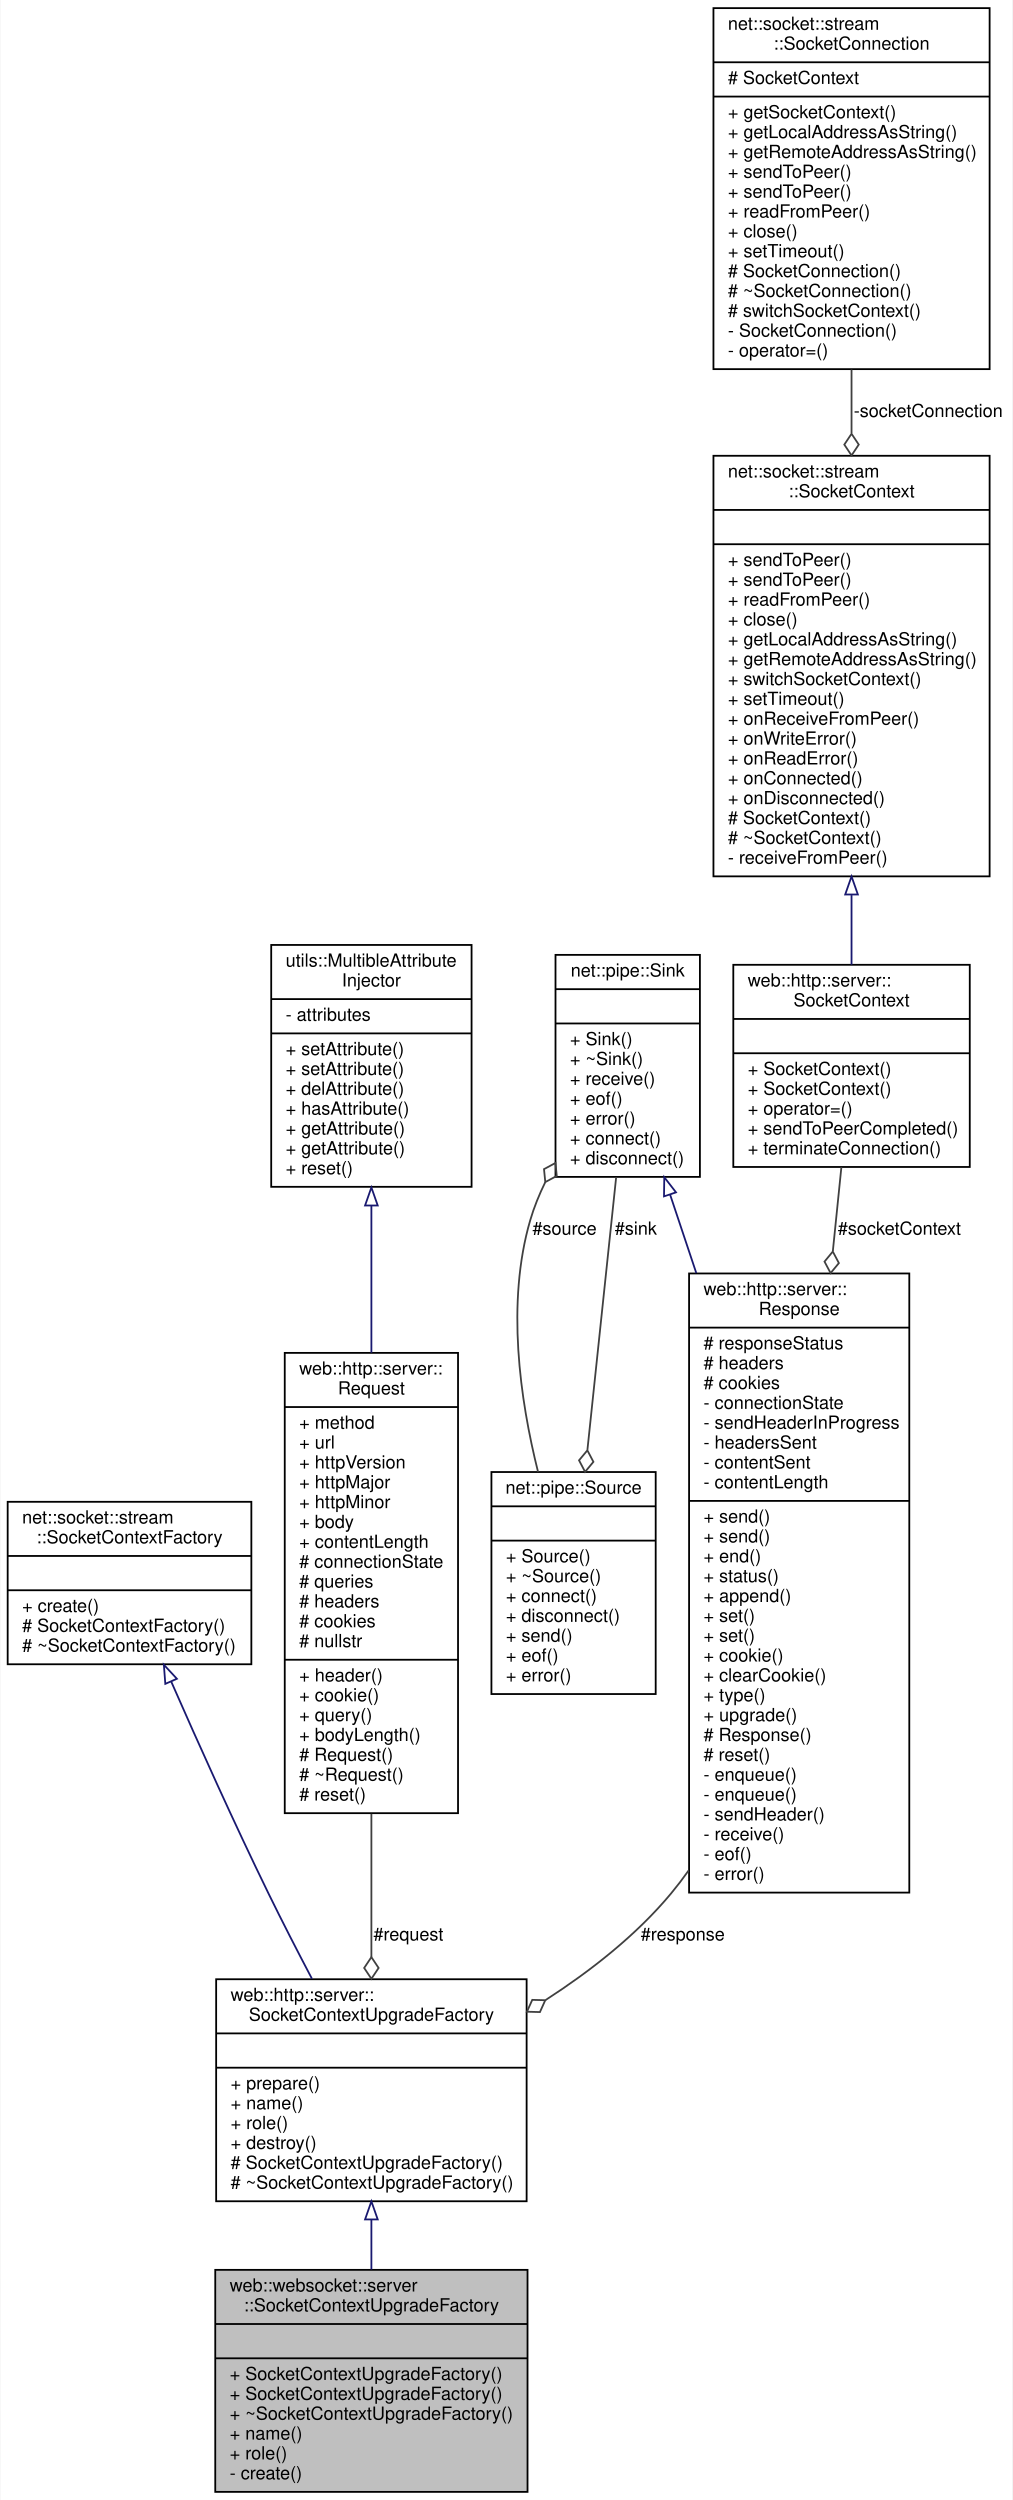
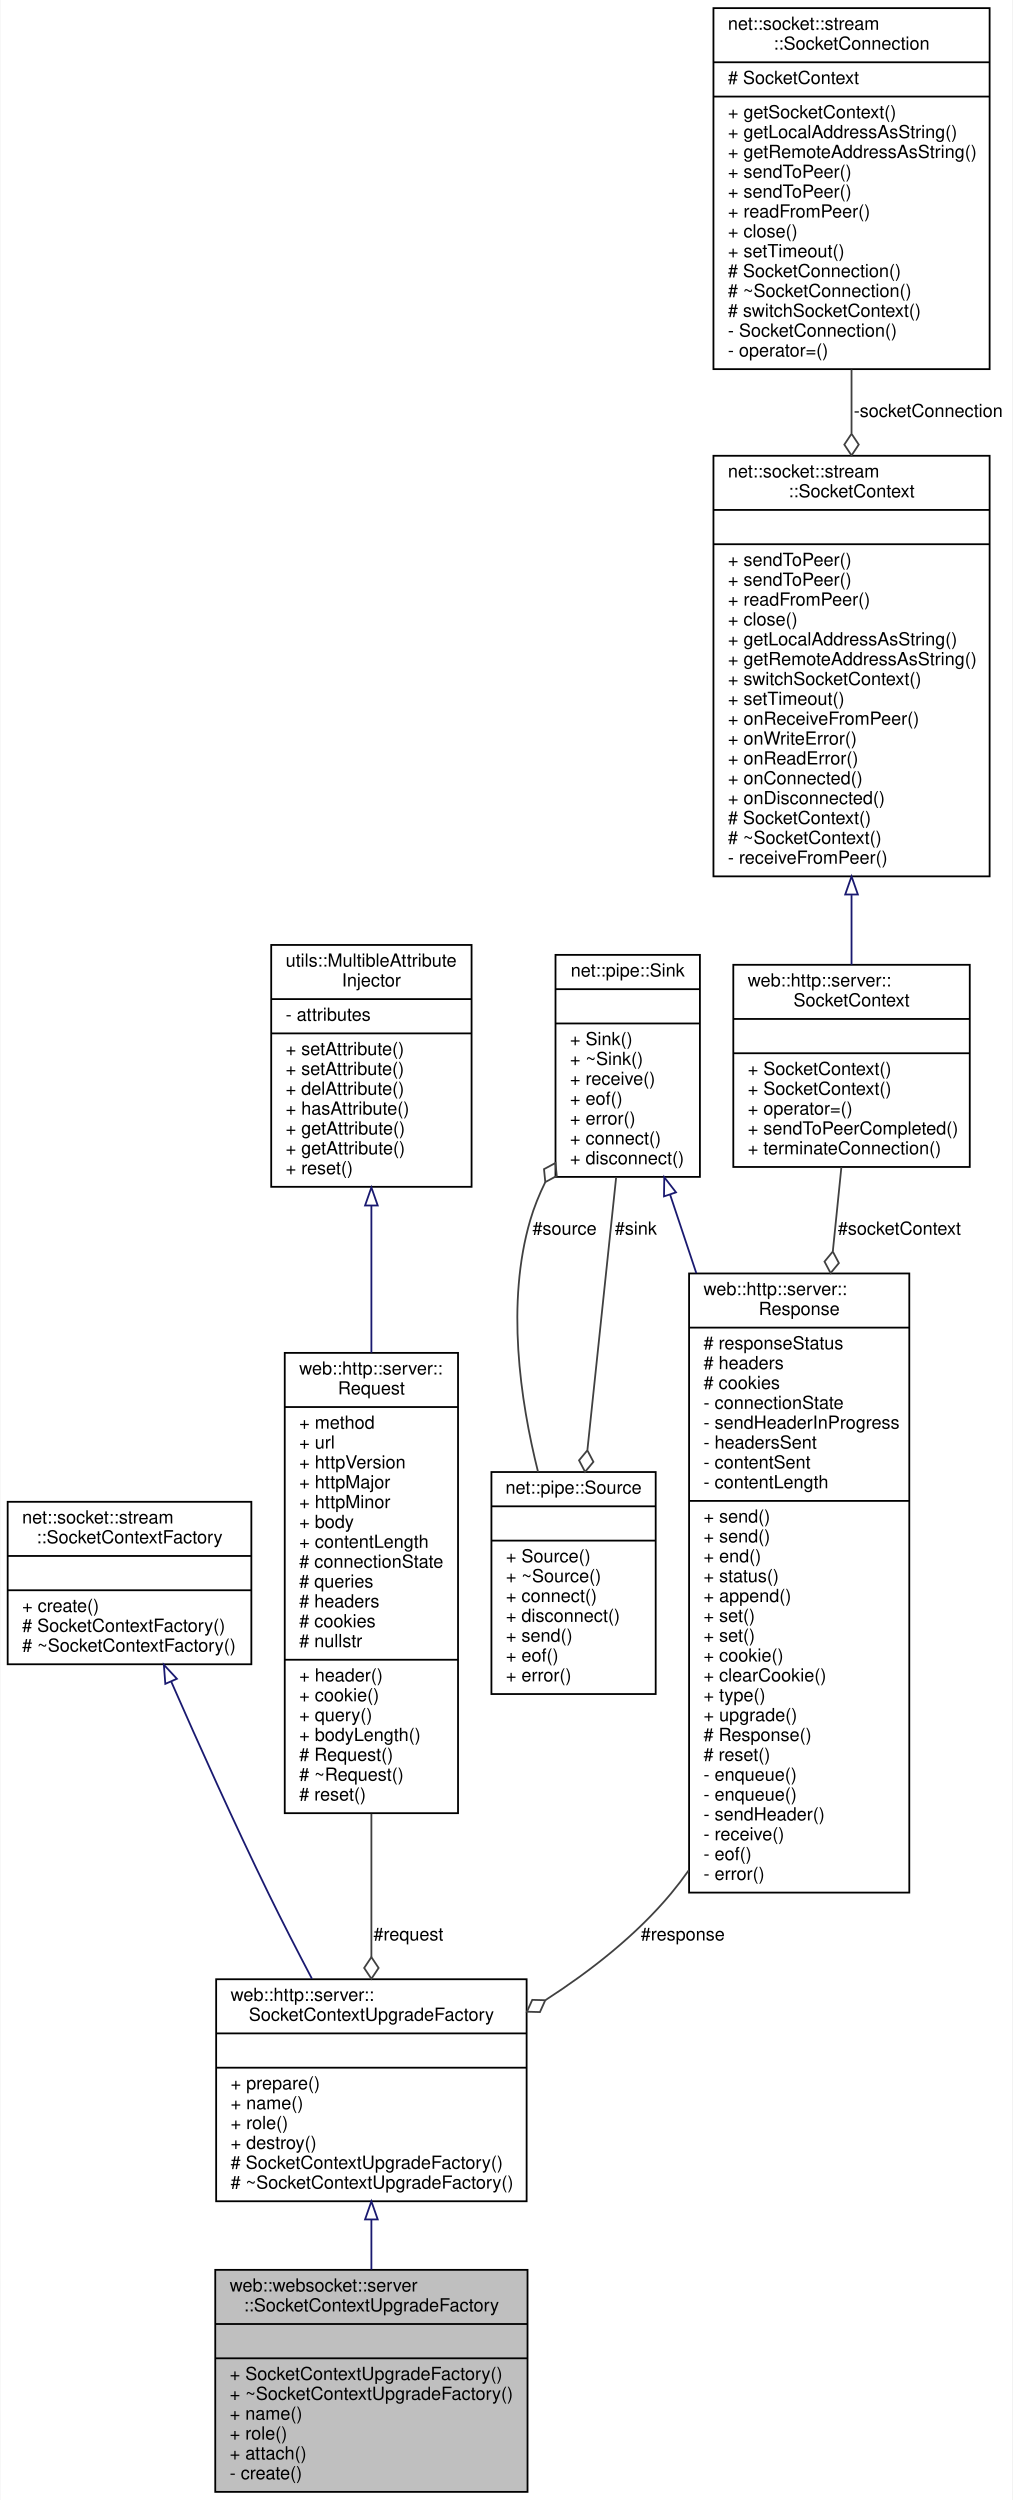
<svg xmlns="http://www.w3.org/2000/svg" xmlns:xlink="http://www.w3.org/1999/xlink" width="561pt" height="1385pt" viewBox="0.00 0.00 560.50 1385.00">
  <g id="graph0" class="graph" transform="scale(1 1) rotate(0) translate(4 1381)">
    <polygon fill="white" stroke="transparent" points="-4,4 -4,-1381 556.5,-1381 556.5,4 -4,4" />
    <g id="node1" class="node">
      <g id="a_node1">
        <a xlink:title=" ">
          <polygon fill="#bfbfbf" stroke="black" points="115,-0.5 115,-123.5 288,-123.5 288,-0.5 115,-0.5" />
          <text text-anchor="start" x="123" y="-111.5" font-family="Helvetica,sans-Serif" font-size="10.00">web::websocket::server</text>
          <text text-anchor="middle" x="201.5" y="-100.5" font-family="Helvetica,sans-Serif" font-size="10.00">::SocketContextUpgradeFactory</text>
          <polyline fill="none" stroke="black" points="115,-93.5 288,-93.5 " />
          <text text-anchor="middle" x="201.5" y="-81.5" font-family="Helvetica,sans-Serif" font-size="10.00"> </text>
          <polyline fill="none" stroke="black" points="115,-74.5 288,-74.5 " />
          <text text-anchor="start" x="123" y="-62.5" font-family="Helvetica,sans-Serif" font-size="10.00">+ SocketContextUpgradeFactory()</text>
-           <text text-anchor="start" x="123" y="-51.5" font-family="Helvetica,sans-Serif" font-size="10.00">+ SocketContextUpgradeFactory()</text>
-           <text text-anchor="start" x="123" y="-40.5" font-family="Helvetica,sans-Serif" font-size="10.00">+ ~SocketContextUpgradeFactory()</text>
-           <text text-anchor="start" x="123" y="-29.5" font-family="Helvetica,sans-Serif" font-size="10.00">+ name()</text>
-           <text text-anchor="start" x="123" y="-18.5" font-family="Helvetica,sans-Serif" font-size="10.00">+ role()</text>
+           <text text-anchor="start" x="123" y="-51.5" font-family="Helvetica,sans-Serif" font-size="10.00">+ ~SocketContextUpgradeFactory()</text>
+           <text text-anchor="start" x="123" y="-40.5" font-family="Helvetica,sans-Serif" font-size="10.00">+ name()</text>
+           <text text-anchor="start" x="123" y="-29.5" font-family="Helvetica,sans-Serif" font-size="10.00">+ role()</text>
+           <text text-anchor="start" x="123" y="-18.5" font-family="Helvetica,sans-Serif" font-size="10.00">+ attach()</text>
          <text text-anchor="start" x="123" y="-7.5" font-family="Helvetica,sans-Serif" font-size="10.00">- create()</text>
        </a>
      </g>
    </g>
    <g id="node2" class="node">
      <g id="a_node2">
        <a xlink:href="classweb_1_1http_1_1server_1_1_socket_context_upgrade_factory.html" target="_top" xlink:title=" ">
          <polygon fill="white" stroke="black" points="115.5,-161.5 115.5,-284.5 287.5,-284.5 287.5,-161.5 115.5,-161.5" />
          <text text-anchor="start" x="123.5" y="-272.5" font-family="Helvetica,sans-Serif" font-size="10.00">web::http::server::</text>
          <text text-anchor="middle" x="201.5" y="-261.5" font-family="Helvetica,sans-Serif" font-size="10.00">SocketContextUpgradeFactory</text>
          <polyline fill="none" stroke="black" points="115.5,-254.5 287.5,-254.5 " />
          <text text-anchor="middle" x="201.5" y="-242.5" font-family="Helvetica,sans-Serif" font-size="10.00"> </text>
          <polyline fill="none" stroke="black" points="115.5,-235.5 287.5,-235.5 " />
          <text text-anchor="start" x="123.5" y="-223.5" font-family="Helvetica,sans-Serif" font-size="10.00">+ prepare()</text>
          <text text-anchor="start" x="123.5" y="-212.5" font-family="Helvetica,sans-Serif" font-size="10.00">+ name()</text>
          <text text-anchor="start" x="123.5" y="-201.5" font-family="Helvetica,sans-Serif" font-size="10.00">+ role()</text>
          <text text-anchor="start" x="123.5" y="-190.5" font-family="Helvetica,sans-Serif" font-size="10.00">+ destroy()</text>
          <text text-anchor="start" x="123.5" y="-179.5" font-family="Helvetica,sans-Serif" font-size="10.00"># SocketContextUpgradeFactory()</text>
          <text text-anchor="start" x="123.5" y="-168.5" font-family="Helvetica,sans-Serif" font-size="10.00"># ~SocketContextUpgradeFactory()</text>
        </a>
      </g>
    </g>
    <g id="edge1" class="edge">
      <path fill="none" stroke="midnightblue" d="M201.5,-151.17C201.5,-141.99 201.5,-132.65 201.5,-123.66" />
      <polygon fill="none" stroke="midnightblue" points="198,-151.44 201.5,-161.44 205,-151.44 198,-151.44" />
    </g>
    <g id="node3" class="node">
      <g id="a_node3">
        <a xlink:href="classnet_1_1socket_1_1stream_1_1_socket_context_factory.html" target="_top" xlink:title=" ">
          <polygon fill="white" stroke="black" points="0,-459 0,-549 135,-549 135,-459 0,-459" />
          <text text-anchor="start" x="8" y="-537" font-family="Helvetica,sans-Serif" font-size="10.00">net::socket::stream</text>
          <text text-anchor="middle" x="67.5" y="-526" font-family="Helvetica,sans-Serif" font-size="10.00">::SocketContextFactory</text>
          <polyline fill="none" stroke="black" points="0,-519 135,-519 " />
          <text text-anchor="middle" x="67.5" y="-507" font-family="Helvetica,sans-Serif" font-size="10.00"> </text>
          <polyline fill="none" stroke="black" points="0,-500 135,-500 " />
          <text text-anchor="start" x="8" y="-488" font-family="Helvetica,sans-Serif" font-size="10.00">+ create()</text>
          <text text-anchor="start" x="8" y="-477" font-family="Helvetica,sans-Serif" font-size="10.00"># SocketContextFactory()</text>
          <text text-anchor="start" x="8" y="-466" font-family="Helvetica,sans-Serif" font-size="10.00"># ~SocketContextFactory()</text>
        </a>
      </g>
    </g>
    <g id="edge2" class="edge">
      <path fill="none" stroke="midnightblue" d="M90.58,-449.45C105.46,-415.54 125.5,-370.91 144.5,-332 152.04,-316.57 160.51,-300.09 168.57,-284.77" />
      <polygon fill="none" stroke="midnightblue" points="87.33,-448.15 86.53,-458.72 93.75,-450.96 87.33,-448.15" />
    </g>
    <g id="node4" class="node">
      <g id="a_node4">
        <a xlink:href="classweb_1_1http_1_1server_1_1_request.html" target="_top" xlink:title=" ">
          <polygon fill="white" stroke="black" points="153.5,-376.5 153.5,-631.5 249.5,-631.5 249.5,-376.5 153.5,-376.5" />
          <text text-anchor="start" x="161.5" y="-619.5" font-family="Helvetica,sans-Serif" font-size="10.00">web::http::server::</text>
          <text text-anchor="middle" x="201.5" y="-608.5" font-family="Helvetica,sans-Serif" font-size="10.00">Request</text>
          <polyline fill="none" stroke="black" points="153.5,-601.5 249.5,-601.5 " />
          <text text-anchor="start" x="161.5" y="-589.5" font-family="Helvetica,sans-Serif" font-size="10.00">+ method</text>
          <text text-anchor="start" x="161.5" y="-578.5" font-family="Helvetica,sans-Serif" font-size="10.00">+ url</text>
          <text text-anchor="start" x="161.5" y="-567.5" font-family="Helvetica,sans-Serif" font-size="10.00">+ httpVersion</text>
          <text text-anchor="start" x="161.5" y="-556.5" font-family="Helvetica,sans-Serif" font-size="10.00">+ httpMajor</text>
          <text text-anchor="start" x="161.5" y="-545.5" font-family="Helvetica,sans-Serif" font-size="10.00">+ httpMinor</text>
          <text text-anchor="start" x="161.5" y="-534.5" font-family="Helvetica,sans-Serif" font-size="10.00">+ body</text>
          <text text-anchor="start" x="161.5" y="-523.5" font-family="Helvetica,sans-Serif" font-size="10.00">+ contentLength</text>
          <text text-anchor="start" x="161.5" y="-512.5" font-family="Helvetica,sans-Serif" font-size="10.00"># connectionState</text>
          <text text-anchor="start" x="161.5" y="-501.5" font-family="Helvetica,sans-Serif" font-size="10.00"># queries</text>
          <text text-anchor="start" x="161.5" y="-490.5" font-family="Helvetica,sans-Serif" font-size="10.00"># headers</text>
          <text text-anchor="start" x="161.5" y="-479.5" font-family="Helvetica,sans-Serif" font-size="10.00"># cookies</text>
          <text text-anchor="start" x="161.5" y="-468.5" font-family="Helvetica,sans-Serif" font-size="10.00"># nullstr</text>
          <polyline fill="none" stroke="black" points="153.5,-461.5 249.5,-461.5 " />
          <text text-anchor="start" x="161.5" y="-449.5" font-family="Helvetica,sans-Serif" font-size="10.00">+ header()</text>
          <text text-anchor="start" x="161.5" y="-438.5" font-family="Helvetica,sans-Serif" font-size="10.00">+ cookie()</text>
          <text text-anchor="start" x="161.5" y="-427.5" font-family="Helvetica,sans-Serif" font-size="10.00">+ query()</text>
          <text text-anchor="start" x="161.5" y="-416.5" font-family="Helvetica,sans-Serif" font-size="10.00">+ bodyLength()</text>
          <text text-anchor="start" x="161.5" y="-405.5" font-family="Helvetica,sans-Serif" font-size="10.00"># Request()</text>
          <text text-anchor="start" x="161.5" y="-394.5" font-family="Helvetica,sans-Serif" font-size="10.00"># ~Request()</text>
          <text text-anchor="start" x="161.5" y="-383.5" font-family="Helvetica,sans-Serif" font-size="10.00"># reset()</text>
        </a>
      </g>
    </g>
    <g id="edge3" class="edge">
      <path fill="none" stroke="#404040" d="M201.5,-376.15C201.5,-348.94 201.5,-321.08 201.5,-296.76" />
      <polygon fill="none" stroke="#404040" points="201.5,-296.75 197.5,-290.75 201.5,-284.75 205.5,-290.75 201.5,-296.75" />
      <text text-anchor="middle" x="222" y="-306" font-family="Helvetica,sans-Serif" font-size="10.00"> #request</text>
    </g>
    <g id="node5" class="node">
      <g id="a_node5">
        <a xlink:href="classutils_1_1_multible_attribute_injector.html" target="_top" xlink:title=" ">
          <polygon fill="white" stroke="black" points="146,-723.5 146,-857.5 257,-857.5 257,-723.5 146,-723.5" />
          <text text-anchor="start" x="154" y="-845.5" font-family="Helvetica,sans-Serif" font-size="10.00">utils::MultibleAttribute</text>
          <text text-anchor="middle" x="201.5" y="-834.5" font-family="Helvetica,sans-Serif" font-size="10.00">Injector</text>
          <polyline fill="none" stroke="black" points="146,-827.5 257,-827.5 " />
          <text text-anchor="start" x="154" y="-815.5" font-family="Helvetica,sans-Serif" font-size="10.00">- attributes</text>
          <polyline fill="none" stroke="black" points="146,-808.5 257,-808.5 " />
          <text text-anchor="start" x="154" y="-796.5" font-family="Helvetica,sans-Serif" font-size="10.00">+ setAttribute()</text>
          <text text-anchor="start" x="154" y="-785.5" font-family="Helvetica,sans-Serif" font-size="10.00">+ setAttribute()</text>
          <text text-anchor="start" x="154" y="-774.5" font-family="Helvetica,sans-Serif" font-size="10.00">+ delAttribute()</text>
          <text text-anchor="start" x="154" y="-763.5" font-family="Helvetica,sans-Serif" font-size="10.00">+ hasAttribute()</text>
          <text text-anchor="start" x="154" y="-752.5" font-family="Helvetica,sans-Serif" font-size="10.00">+ getAttribute()</text>
          <text text-anchor="start" x="154" y="-741.5" font-family="Helvetica,sans-Serif" font-size="10.00">+ getAttribute()</text>
          <text text-anchor="start" x="154" y="-730.5" font-family="Helvetica,sans-Serif" font-size="10.00">+ reset()</text>
        </a>
      </g>
    </g>
    <g id="edge4" class="edge">
      <path fill="none" stroke="midnightblue" d="M201.5,-713C201.5,-687.93 201.5,-659.36 201.5,-631.6" />
      <polygon fill="none" stroke="midnightblue" points="198,-713.16 201.5,-723.16 205,-713.16 198,-713.16" />
    </g>
    <g id="node6" class="node">
      <g id="a_node6">
        <a xlink:href="classweb_1_1http_1_1server_1_1_response.html" target="_top" xlink:title=" ">
          <polygon fill="white" stroke="black" points="377.5,-332.5 377.5,-675.5 499.5,-675.5 499.5,-332.5 377.5,-332.5" />
          <text text-anchor="start" x="385.5" y="-663.5" font-family="Helvetica,sans-Serif" font-size="10.00">web::http::server::</text>
          <text text-anchor="middle" x="438.5" y="-652.5" font-family="Helvetica,sans-Serif" font-size="10.00">Response</text>
          <polyline fill="none" stroke="black" points="377.5,-645.5 499.5,-645.5 " />
          <text text-anchor="start" x="385.5" y="-633.5" font-family="Helvetica,sans-Serif" font-size="10.00"># responseStatus</text>
          <text text-anchor="start" x="385.5" y="-622.5" font-family="Helvetica,sans-Serif" font-size="10.00"># headers</text>
          <text text-anchor="start" x="385.5" y="-611.5" font-family="Helvetica,sans-Serif" font-size="10.00"># cookies</text>
          <text text-anchor="start" x="385.5" y="-600.5" font-family="Helvetica,sans-Serif" font-size="10.00">- connectionState</text>
          <text text-anchor="start" x="385.5" y="-589.5" font-family="Helvetica,sans-Serif" font-size="10.00">- sendHeaderInProgress</text>
          <text text-anchor="start" x="385.5" y="-578.5" font-family="Helvetica,sans-Serif" font-size="10.00">- headersSent</text>
          <text text-anchor="start" x="385.5" y="-567.5" font-family="Helvetica,sans-Serif" font-size="10.00">- contentSent</text>
          <text text-anchor="start" x="385.5" y="-556.5" font-family="Helvetica,sans-Serif" font-size="10.00">- contentLength</text>
          <polyline fill="none" stroke="black" points="377.5,-549.5 499.5,-549.5 " />
          <text text-anchor="start" x="385.5" y="-537.5" font-family="Helvetica,sans-Serif" font-size="10.00">+ send()</text>
          <text text-anchor="start" x="385.5" y="-526.5" font-family="Helvetica,sans-Serif" font-size="10.00">+ send()</text>
          <text text-anchor="start" x="385.5" y="-515.5" font-family="Helvetica,sans-Serif" font-size="10.00">+ end()</text>
          <text text-anchor="start" x="385.5" y="-504.5" font-family="Helvetica,sans-Serif" font-size="10.00">+ status()</text>
          <text text-anchor="start" x="385.5" y="-493.5" font-family="Helvetica,sans-Serif" font-size="10.00">+ append()</text>
          <text text-anchor="start" x="385.5" y="-482.5" font-family="Helvetica,sans-Serif" font-size="10.00">+ set()</text>
          <text text-anchor="start" x="385.5" y="-471.5" font-family="Helvetica,sans-Serif" font-size="10.00">+ set()</text>
          <text text-anchor="start" x="385.5" y="-460.5" font-family="Helvetica,sans-Serif" font-size="10.00">+ cookie()</text>
          <text text-anchor="start" x="385.5" y="-449.5" font-family="Helvetica,sans-Serif" font-size="10.00">+ clearCookie()</text>
          <text text-anchor="start" x="385.5" y="-438.5" font-family="Helvetica,sans-Serif" font-size="10.00">+ type()</text>
          <text text-anchor="start" x="385.5" y="-427.5" font-family="Helvetica,sans-Serif" font-size="10.00">+ upgrade()</text>
          <text text-anchor="start" x="385.5" y="-416.5" font-family="Helvetica,sans-Serif" font-size="10.00"># Response()</text>
          <text text-anchor="start" x="385.5" y="-405.5" font-family="Helvetica,sans-Serif" font-size="10.00"># reset()</text>
          <text text-anchor="start" x="385.5" y="-394.5" font-family="Helvetica,sans-Serif" font-size="10.00">- enqueue()</text>
          <text text-anchor="start" x="385.5" y="-383.5" font-family="Helvetica,sans-Serif" font-size="10.00">- enqueue()</text>
          <text text-anchor="start" x="385.5" y="-372.5" font-family="Helvetica,sans-Serif" font-size="10.00">- sendHeader()</text>
          <text text-anchor="start" x="385.5" y="-361.5" font-family="Helvetica,sans-Serif" font-size="10.00">- receive()</text>
          <text text-anchor="start" x="385.5" y="-350.5" font-family="Helvetica,sans-Serif" font-size="10.00">- eof()</text>
          <text text-anchor="start" x="385.5" y="-339.5" font-family="Helvetica,sans-Serif" font-size="10.00">- error()</text>
        </a>
      </g>
    </g>
    <g id="edge5" class="edge">
      <path fill="none" stroke="#404040" d="M377.25,-344.75C374.14,-340.34 370.89,-336.08 367.5,-332 348.37,-309 323.07,-289.16 298,-272.98" />
      <polygon fill="none" stroke="#404040" points="297.83,-272.88 290.63,-273.08 287.67,-266.51 294.87,-266.31 297.83,-272.88" />
      <text text-anchor="middle" x="374" y="-306" font-family="Helvetica,sans-Serif" font-size="10.00"> #response</text>
    </g>
    <g id="node7" class="node">
      <g id="a_node7">
        <a xlink:href="classnet_1_1pipe_1_1_sink.html" target="_top" xlink:title=" ">
          <polygon fill="white" stroke="black" points="303.5,-729 303.5,-852 383.5,-852 383.5,-729 303.5,-729" />
          <text text-anchor="middle" x="343.5" y="-840" font-family="Helvetica,sans-Serif" font-size="10.00">net::pipe::Sink</text>
          <polyline fill="none" stroke="black" points="303.5,-833 383.5,-833 " />
          <text text-anchor="middle" x="343.5" y="-821" font-family="Helvetica,sans-Serif" font-size="10.00"> </text>
          <polyline fill="none" stroke="black" points="303.5,-814 383.5,-814 " />
          <text text-anchor="start" x="311.5" y="-802" font-family="Helvetica,sans-Serif" font-size="10.00">+ Sink()</text>
          <text text-anchor="start" x="311.5" y="-791" font-family="Helvetica,sans-Serif" font-size="10.00">+ ~Sink()</text>
          <text text-anchor="start" x="311.5" y="-780" font-family="Helvetica,sans-Serif" font-size="10.00">+ receive()</text>
          <text text-anchor="start" x="311.5" y="-769" font-family="Helvetica,sans-Serif" font-size="10.00">+ eof()</text>
          <text text-anchor="start" x="311.5" y="-758" font-family="Helvetica,sans-Serif" font-size="10.00">+ error()</text>
          <text text-anchor="start" x="311.5" y="-747" font-family="Helvetica,sans-Serif" font-size="10.00">+ connect()</text>
          <text text-anchor="start" x="311.5" y="-736" font-family="Helvetica,sans-Serif" font-size="10.00">+ disconnect()</text>
        </a>
      </g>
    </g>
    <g id="edge6" class="edge">
      <path fill="none" stroke="midnightblue" d="M366.99,-719.17C371.51,-705.62 376.43,-690.88 381.5,-675.7" />
      <polygon fill="none" stroke="midnightblue" points="363.61,-718.22 363.76,-728.82 370.25,-720.44 363.61,-718.22" />
    </g>
    <g id="node8" class="node">
      <g id="a_node8">
        <a xlink:href="classnet_1_1pipe_1_1_source.html" target="_top" xlink:title=" ">
          <polygon fill="white" stroke="black" points="268,-442.5 268,-565.5 359,-565.5 359,-442.5 268,-442.5" />
          <text text-anchor="middle" x="313.5" y="-553.5" font-family="Helvetica,sans-Serif" font-size="10.00">net::pipe::Source</text>
          <polyline fill="none" stroke="black" points="268,-546.5 359,-546.5 " />
          <text text-anchor="middle" x="313.5" y="-534.5" font-family="Helvetica,sans-Serif" font-size="10.00"> </text>
          <polyline fill="none" stroke="black" points="268,-527.5 359,-527.5 " />
          <text text-anchor="start" x="276" y="-515.5" font-family="Helvetica,sans-Serif" font-size="10.00">+ Source()</text>
          <text text-anchor="start" x="276" y="-504.5" font-family="Helvetica,sans-Serif" font-size="10.00">+ ~Source()</text>
          <text text-anchor="start" x="276" y="-493.5" font-family="Helvetica,sans-Serif" font-size="10.00">+ connect()</text>
          <text text-anchor="start" x="276" y="-482.5" font-family="Helvetica,sans-Serif" font-size="10.00">+ disconnect()</text>
          <text text-anchor="start" x="276" y="-471.5" font-family="Helvetica,sans-Serif" font-size="10.00">+ send()</text>
          <text text-anchor="start" x="276" y="-460.5" font-family="Helvetica,sans-Serif" font-size="10.00">+ eof()</text>
          <text text-anchor="start" x="276" y="-449.5" font-family="Helvetica,sans-Serif" font-size="10.00">+ error()</text>
        </a>
      </g>
    </g>
    <g id="edge8" class="edge">
      <path fill="none" stroke="#404040" d="M337.1,-728.82C332.44,-684.62 326.11,-624.57 321.18,-577.79" />
      <polygon fill="none" stroke="#404040" points="321.15,-577.52 316.54,-571.98 319.89,-565.59 324.5,-571.14 321.15,-577.52" />
      <text text-anchor="middle" x="348" y="-697" font-family="Helvetica,sans-Serif" font-size="10.00"> #sink</text>
    </g>
    <g id="edge7" class="edge">
      <path fill="none" stroke="#404040" d="M293.83,-565.54C283.77,-605.76 276.16,-659.35 289.5,-705 291.58,-712.13 294.47,-719.23 297.84,-726.11" />
      <polygon fill="none" stroke="#404040" points="297.84,-726.12 304.19,-729.54 303.48,-736.72 297.13,-733.3 297.84,-726.12" />
      <text text-anchor="middle" x="308.5" y="-697" font-family="Helvetica,sans-Serif" font-size="10.00"> #source</text>
    </g>
    <g id="node9" class="node">
      <g id="a_node9">
        <a xlink:href="classweb_1_1http_1_1server_1_1_socket_context.html" target="_top" xlink:title=" ">
          <polygon fill="white" stroke="black" points="402,-734.5 402,-846.5 533,-846.5 533,-734.5 402,-734.5" />
          <text text-anchor="start" x="410" y="-834.5" font-family="Helvetica,sans-Serif" font-size="10.00">web::http::server::</text>
          <text text-anchor="middle" x="467.5" y="-823.5" font-family="Helvetica,sans-Serif" font-size="10.00">SocketContext</text>
          <polyline fill="none" stroke="black" points="402,-816.5 533,-816.5 " />
          <text text-anchor="middle" x="467.5" y="-804.5" font-family="Helvetica,sans-Serif" font-size="10.00"> </text>
          <polyline fill="none" stroke="black" points="402,-797.5 533,-797.5 " />
          <text text-anchor="start" x="410" y="-785.5" font-family="Helvetica,sans-Serif" font-size="10.00">+ SocketContext()</text>
          <text text-anchor="start" x="410" y="-774.5" font-family="Helvetica,sans-Serif" font-size="10.00">+ SocketContext()</text>
          <text text-anchor="start" x="410" y="-763.5" font-family="Helvetica,sans-Serif" font-size="10.00">+ operator=()</text>
          <text text-anchor="start" x="410" y="-752.5" font-family="Helvetica,sans-Serif" font-size="10.00">+ sendToPeerCompleted()</text>
          <text text-anchor="start" x="410" y="-741.5" font-family="Helvetica,sans-Serif" font-size="10.00">+ terminateConnection()</text>
        </a>
      </g>
    </g>
    <g id="edge9" class="edge">
      <path fill="none" stroke="#404040" d="M461.87,-734.31C460.45,-720.33 458.84,-704.53 457.15,-687.92" />
      <polygon fill="none" stroke="#404040" points="457.12,-687.64 452.53,-682.07 455.9,-675.7 460.49,-681.26 457.12,-687.64" />
      <text text-anchor="middle" x="494" y="-697" font-family="Helvetica,sans-Serif" font-size="10.00"> #socketContext</text>
    </g>
    <g id="node10" class="node">
      <g id="a_node10">
        <a xlink:href="classnet_1_1socket_1_1stream_1_1_socket_context.html" target="_top" xlink:title=" ">
          <polygon fill="white" stroke="black" points="391,-895.5 391,-1128.5 544,-1128.5 544,-895.5 391,-895.5" />
          <text text-anchor="start" x="399" y="-1116.5" font-family="Helvetica,sans-Serif" font-size="10.00">net::socket::stream</text>
          <text text-anchor="middle" x="467.5" y="-1105.5" font-family="Helvetica,sans-Serif" font-size="10.00">::SocketContext</text>
          <polyline fill="none" stroke="black" points="391,-1098.5 544,-1098.5 " />
          <text text-anchor="middle" x="467.5" y="-1086.5" font-family="Helvetica,sans-Serif" font-size="10.00"> </text>
          <polyline fill="none" stroke="black" points="391,-1079.5 544,-1079.5 " />
          <text text-anchor="start" x="399" y="-1067.5" font-family="Helvetica,sans-Serif" font-size="10.00">+ sendToPeer()</text>
          <text text-anchor="start" x="399" y="-1056.5" font-family="Helvetica,sans-Serif" font-size="10.00">+ sendToPeer()</text>
          <text text-anchor="start" x="399" y="-1045.5" font-family="Helvetica,sans-Serif" font-size="10.00">+ readFromPeer()</text>
          <text text-anchor="start" x="399" y="-1034.5" font-family="Helvetica,sans-Serif" font-size="10.00">+ close()</text>
          <text text-anchor="start" x="399" y="-1023.5" font-family="Helvetica,sans-Serif" font-size="10.00">+ getLocalAddressAsString()</text>
          <text text-anchor="start" x="399" y="-1012.5" font-family="Helvetica,sans-Serif" font-size="10.00">+ getRemoteAddressAsString()</text>
          <text text-anchor="start" x="399" y="-1001.5" font-family="Helvetica,sans-Serif" font-size="10.00">+ switchSocketContext()</text>
          <text text-anchor="start" x="399" y="-990.5" font-family="Helvetica,sans-Serif" font-size="10.00">+ setTimeout()</text>
          <text text-anchor="start" x="399" y="-979.5" font-family="Helvetica,sans-Serif" font-size="10.00">+ onReceiveFromPeer()</text>
          <text text-anchor="start" x="399" y="-968.5" font-family="Helvetica,sans-Serif" font-size="10.00">+ onWriteError()</text>
          <text text-anchor="start" x="399" y="-957.5" font-family="Helvetica,sans-Serif" font-size="10.00">+ onReadError()</text>
          <text text-anchor="start" x="399" y="-946.5" font-family="Helvetica,sans-Serif" font-size="10.00">+ onConnected()</text>
          <text text-anchor="start" x="399" y="-935.5" font-family="Helvetica,sans-Serif" font-size="10.00">+ onDisconnected()</text>
          <text text-anchor="start" x="399" y="-924.5" font-family="Helvetica,sans-Serif" font-size="10.00"># SocketContext()</text>
          <text text-anchor="start" x="399" y="-913.5" font-family="Helvetica,sans-Serif" font-size="10.00"># ~SocketContext()</text>
          <text text-anchor="start" x="399" y="-902.5" font-family="Helvetica,sans-Serif" font-size="10.00">- receiveFromPeer()</text>
        </a>
      </g>
    </g>
    <g id="edge10" class="edge">
      <path fill="none" stroke="midnightblue" d="M467.5,-885.12C467.5,-871.65 467.5,-858.52 467.5,-846.55" />
      <polygon fill="none" stroke="midnightblue" points="464,-885.46 467.5,-895.46 471,-885.46 464,-885.46" />
    </g>
    <g id="node11" class="node">
      <g id="a_node11">
        <a xlink:href="classnet_1_1socket_1_1stream_1_1_socket_connection.html" target="_top" xlink:title=" ">
          <polygon fill="white" stroke="black" points="391,-1176.5 391,-1376.5 544,-1376.5 544,-1176.5 391,-1176.5" />
          <text text-anchor="start" x="399" y="-1364.5" font-family="Helvetica,sans-Serif" font-size="10.00">net::socket::stream</text>
          <text text-anchor="middle" x="467.5" y="-1353.5" font-family="Helvetica,sans-Serif" font-size="10.00">::SocketConnection</text>
          <polyline fill="none" stroke="black" points="391,-1346.5 544,-1346.5 " />
          <text text-anchor="start" x="399" y="-1334.5" font-family="Helvetica,sans-Serif" font-size="10.00"># SocketContext</text>
          <polyline fill="none" stroke="black" points="391,-1327.5 544,-1327.5 " />
          <text text-anchor="start" x="399" y="-1315.5" font-family="Helvetica,sans-Serif" font-size="10.00">+ getSocketContext()</text>
          <text text-anchor="start" x="399" y="-1304.5" font-family="Helvetica,sans-Serif" font-size="10.00">+ getLocalAddressAsString()</text>
          <text text-anchor="start" x="399" y="-1293.5" font-family="Helvetica,sans-Serif" font-size="10.00">+ getRemoteAddressAsString()</text>
          <text text-anchor="start" x="399" y="-1282.5" font-family="Helvetica,sans-Serif" font-size="10.00">+ sendToPeer()</text>
          <text text-anchor="start" x="399" y="-1271.5" font-family="Helvetica,sans-Serif" font-size="10.00">+ sendToPeer()</text>
          <text text-anchor="start" x="399" y="-1260.5" font-family="Helvetica,sans-Serif" font-size="10.00">+ readFromPeer()</text>
          <text text-anchor="start" x="399" y="-1249.5" font-family="Helvetica,sans-Serif" font-size="10.00">+ close()</text>
          <text text-anchor="start" x="399" y="-1238.5" font-family="Helvetica,sans-Serif" font-size="10.00">+ setTimeout()</text>
          <text text-anchor="start" x="399" y="-1227.5" font-family="Helvetica,sans-Serif" font-size="10.00"># SocketConnection()</text>
          <text text-anchor="start" x="399" y="-1216.5" font-family="Helvetica,sans-Serif" font-size="10.00"># ~SocketConnection()</text>
          <text text-anchor="start" x="399" y="-1205.5" font-family="Helvetica,sans-Serif" font-size="10.00"># switchSocketContext()</text>
          <text text-anchor="start" x="399" y="-1194.5" font-family="Helvetica,sans-Serif" font-size="10.00">- SocketConnection()</text>
          <text text-anchor="start" x="399" y="-1183.5" font-family="Helvetica,sans-Serif" font-size="10.00">- operator=()</text>
        </a>
      </g>
    </g>
    <g id="edge11" class="edge">
      <path fill="none" stroke="#404040" d="M467.5,-1176.26C467.5,-1164.73 467.5,-1152.85 467.5,-1141" />
      <polygon fill="none" stroke="#404040" points="467.5,-1140.69 463.5,-1134.69 467.5,-1128.69 471.5,-1134.69 467.5,-1140.69" />
      <text text-anchor="middle" x="510" y="-1150" font-family="Helvetica,sans-Serif" font-size="10.00"> -socketConnection</text>
    </g>
  </g>
</svg>
